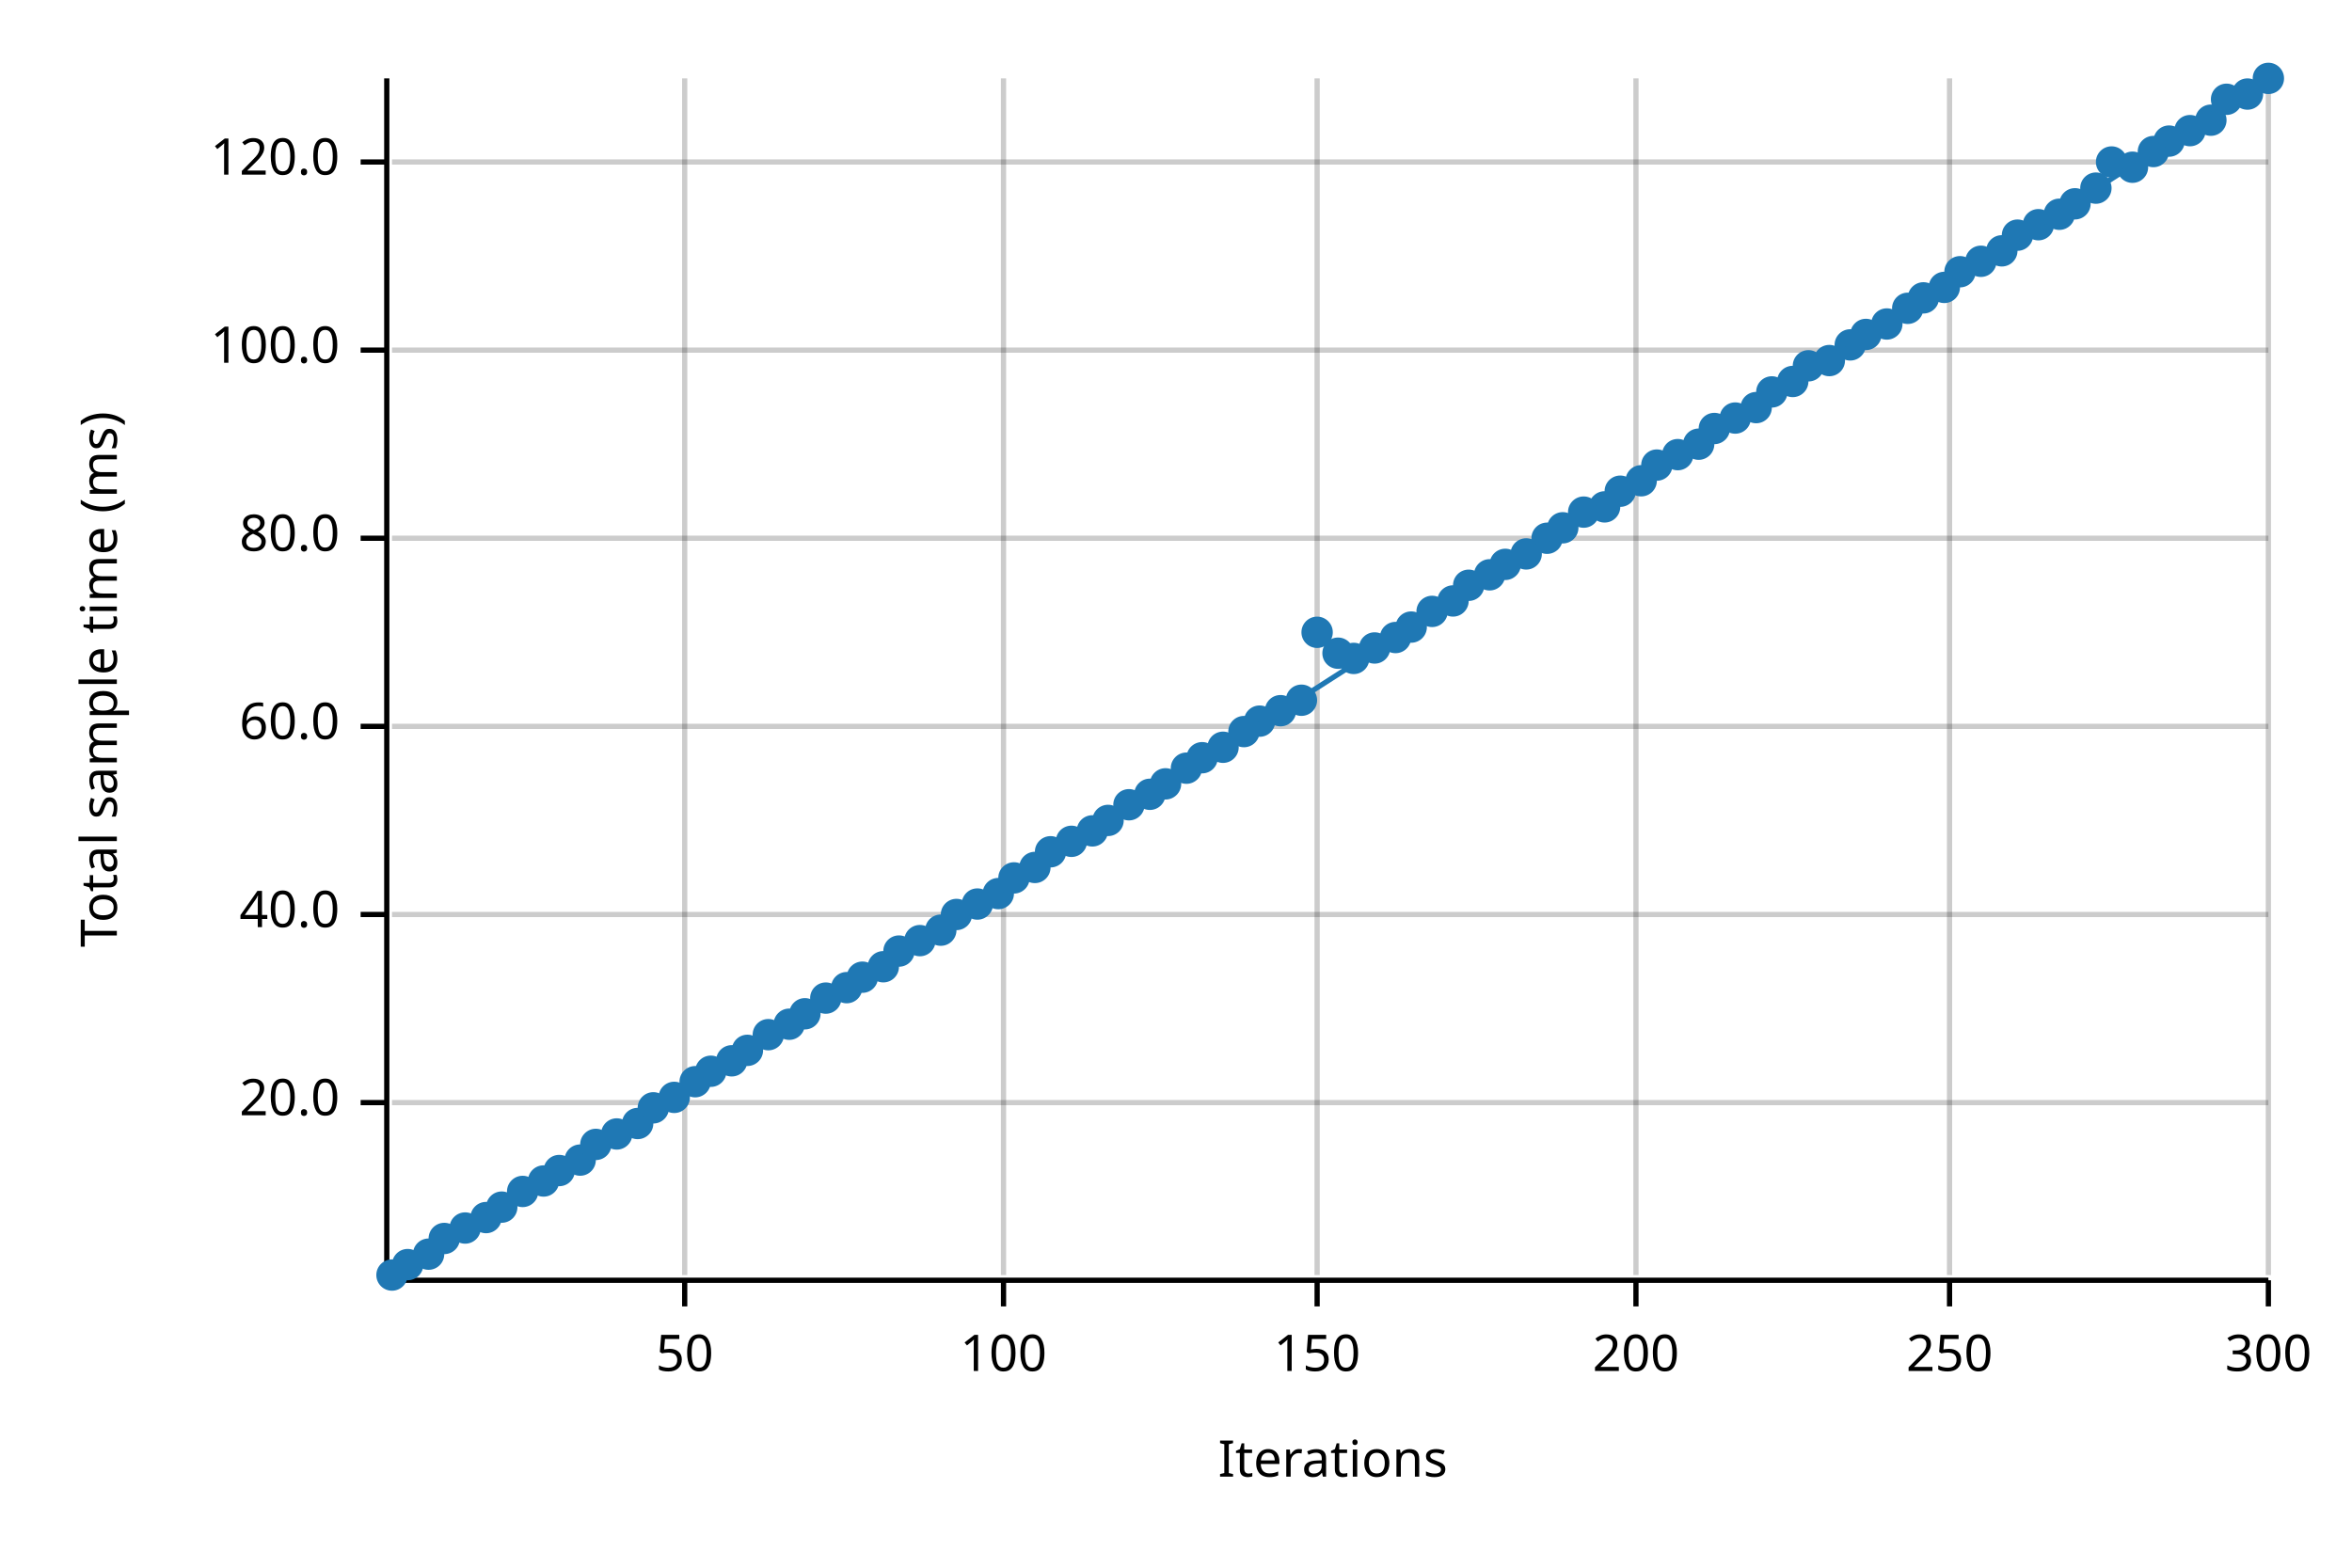
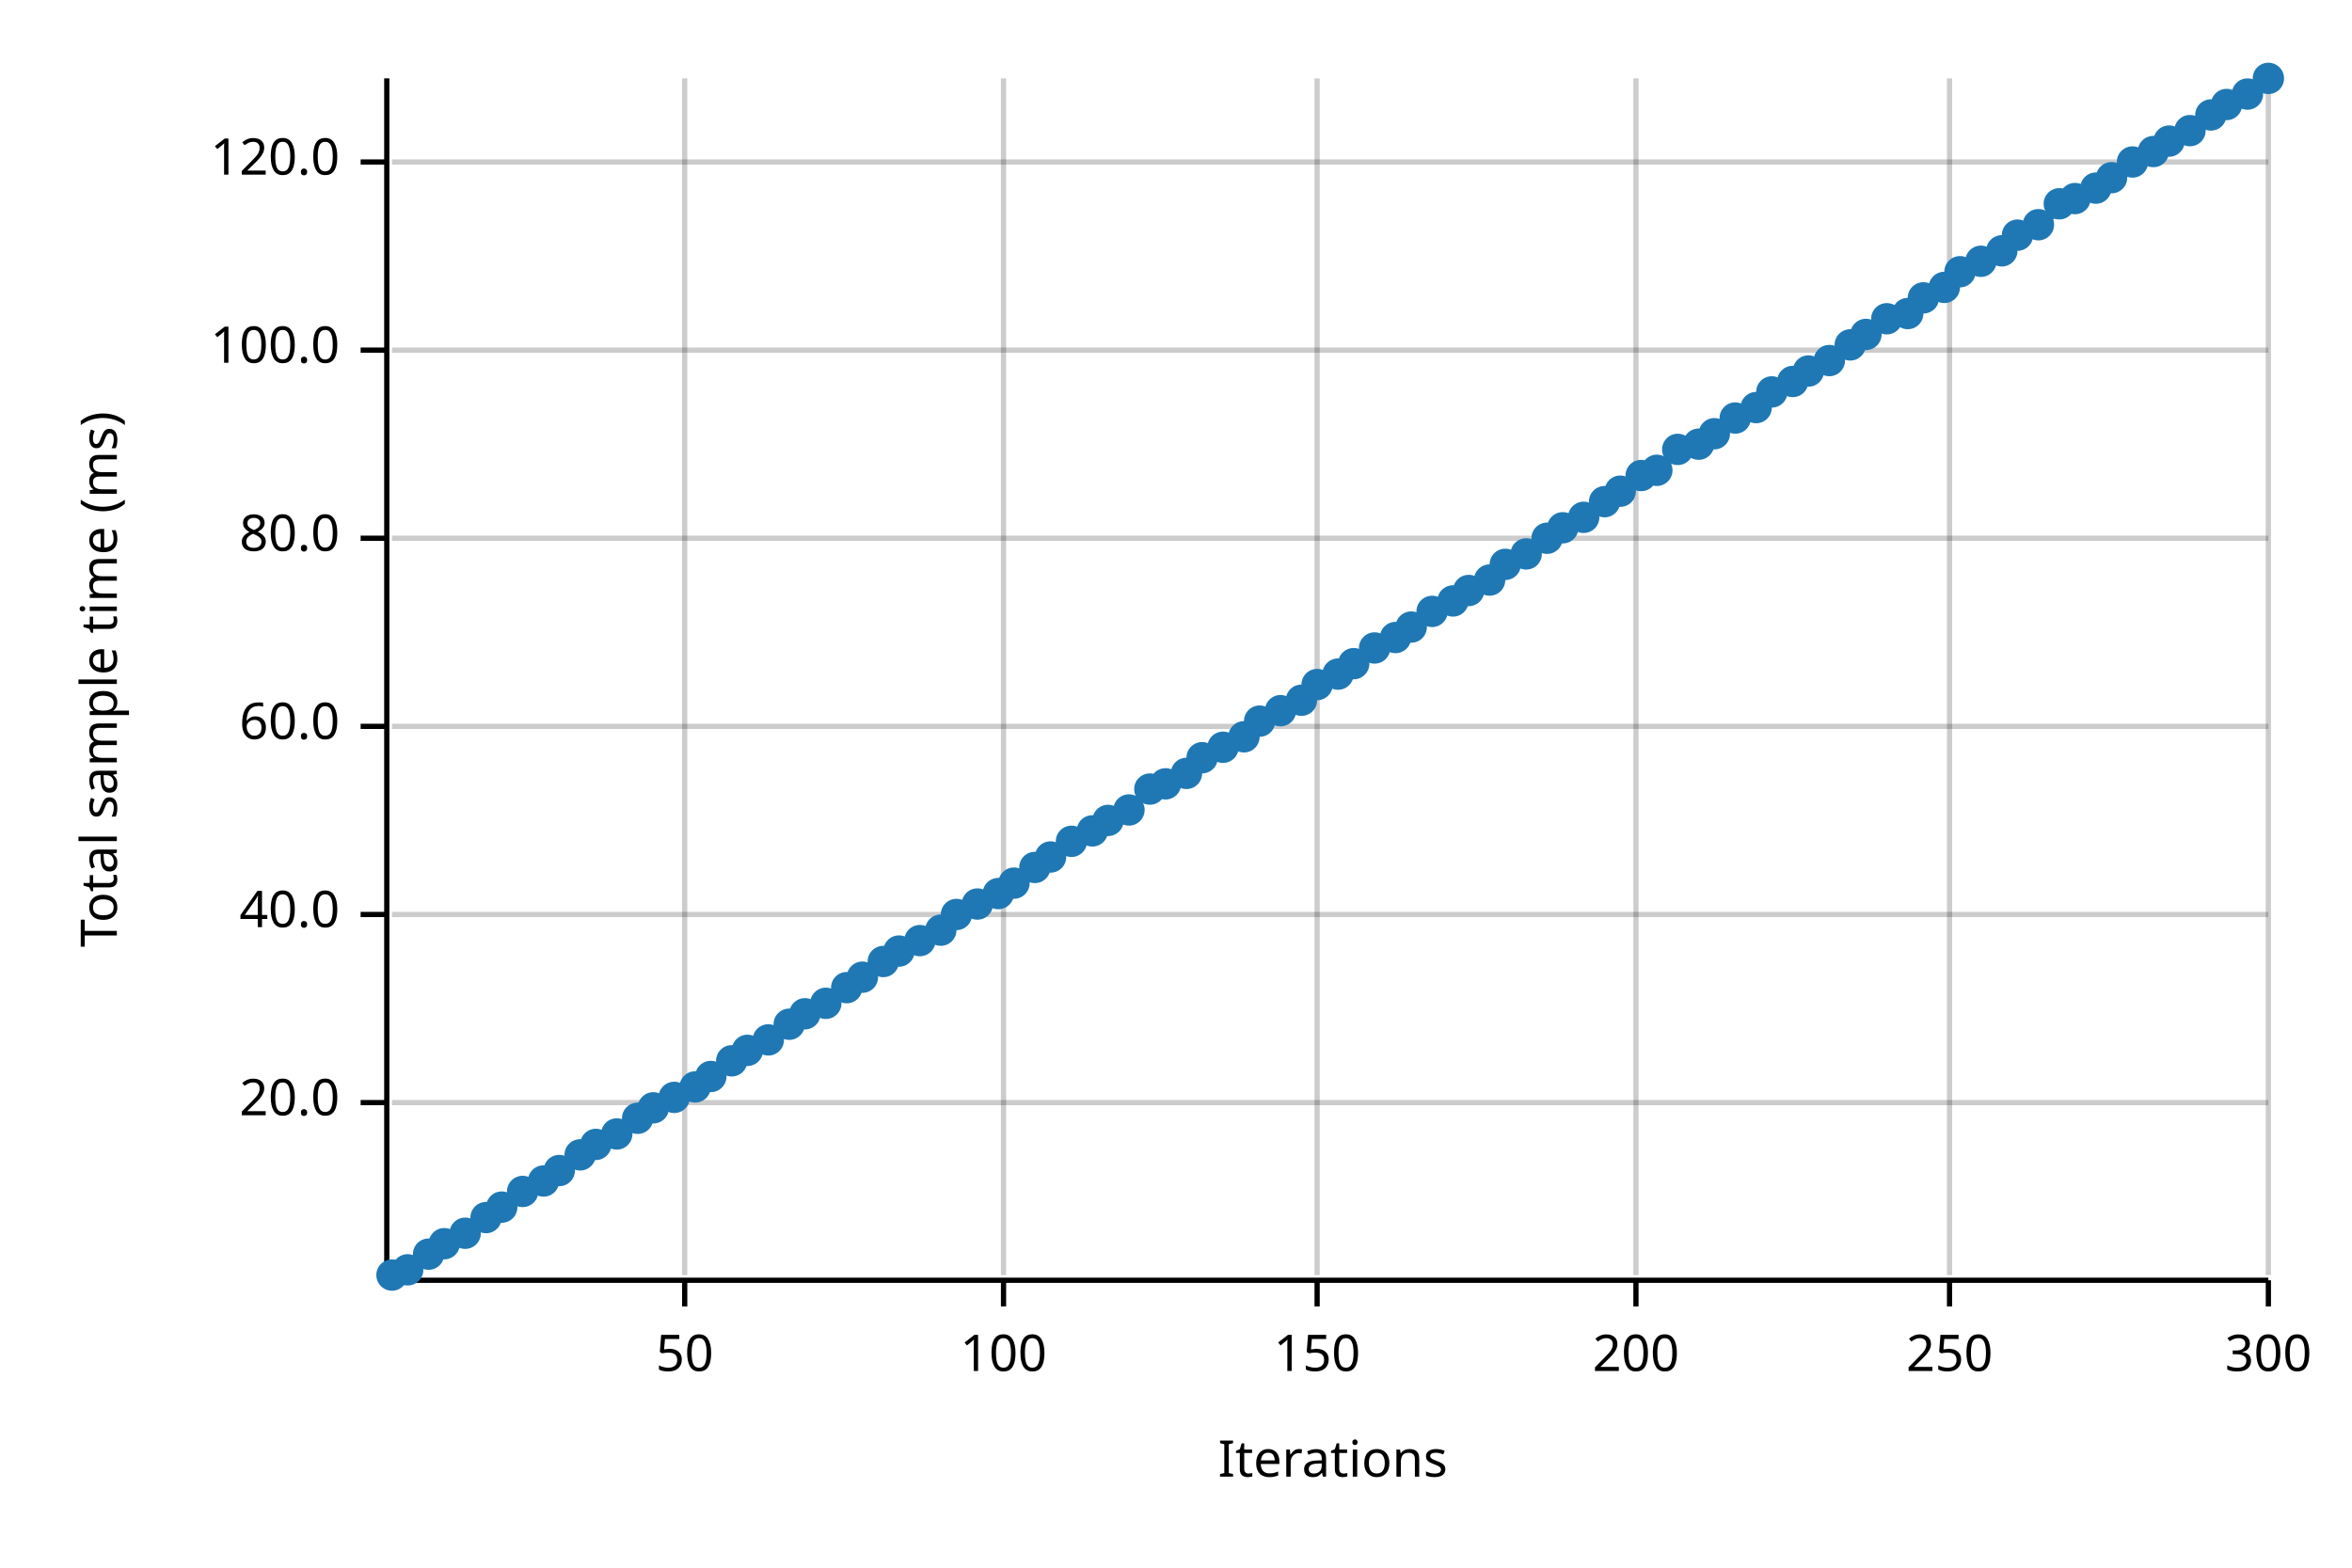
<svg xmlns="http://www.w3.org/2000/svg" width="450" height="300" viewBox="0 0 450 300">
  <text x="15" y="130" dy="0.76em" text-anchor="middle" font-family="sans-serif" font-size="9.677" opacity="1" fill="#000000" transform="rotate(270, 15, 130)">
Total sample time (ms)
</text>
  <text x="255" y="285" dy="-0.5ex" text-anchor="middle" font-family="sans-serif" font-size="9.677" opacity="1" fill="#000000">
Iterations
</text>
  <line opacity="0.2" stroke="#000000" stroke-width="1" x1="131" y1="244" x2="131" y2="15" />
  <line opacity="0.2" stroke="#000000" stroke-width="1" x1="192" y1="244" x2="192" y2="15" />
  <line opacity="0.2" stroke="#000000" stroke-width="1" x1="252" y1="244" x2="252" y2="15" />
  <line opacity="0.2" stroke="#000000" stroke-width="1" x1="313" y1="244" x2="313" y2="15" />
  <line opacity="0.2" stroke="#000000" stroke-width="1" x1="373" y1="244" x2="373" y2="15" />
  <line opacity="0.2" stroke="#000000" stroke-width="1" x1="434" y1="244" x2="434" y2="15" />
  <line opacity="0.2" stroke="#000000" stroke-width="1" x1="75" y1="211" x2="434" y2="211" />
  <line opacity="0.2" stroke="#000000" stroke-width="1" x1="75" y1="175" x2="434" y2="175" />
  <line opacity="0.2" stroke="#000000" stroke-width="1" x1="75" y1="139" x2="434" y2="139" />
  <line opacity="0.2" stroke="#000000" stroke-width="1" x1="75" y1="103" x2="434" y2="103" />
  <line opacity="0.2" stroke="#000000" stroke-width="1" x1="75" y1="67" x2="434" y2="67" />
  <line opacity="0.2" stroke="#000000" stroke-width="1" x1="75" y1="31" x2="434" y2="31" />
  <polyline fill="none" opacity="1" stroke="#000000" stroke-width="1" points="74,15 74,244 " />
  <text x="65" y="211" dy="0.5ex" text-anchor="end" font-family="sans-serif" font-size="9.677" opacity="1" fill="#000000">
20.0
</text>
  <polyline fill="none" opacity="1" stroke="#000000" stroke-width="1" points="69,211 74,211 " />
  <text x="65" y="175" dy="0.5ex" text-anchor="end" font-family="sans-serif" font-size="9.677" opacity="1" fill="#000000">
40.0
</text>
  <polyline fill="none" opacity="1" stroke="#000000" stroke-width="1" points="69,175 74,175 " />
  <text x="65" y="139" dy="0.5ex" text-anchor="end" font-family="sans-serif" font-size="9.677" opacity="1" fill="#000000">
60.0
</text>
  <polyline fill="none" opacity="1" stroke="#000000" stroke-width="1" points="69,139 74,139 " />
  <text x="65" y="103" dy="0.5ex" text-anchor="end" font-family="sans-serif" font-size="9.677" opacity="1" fill="#000000">
80.0
</text>
  <polyline fill="none" opacity="1" stroke="#000000" stroke-width="1" points="69,103 74,103 " />
  <text x="65" y="67" dy="0.5ex" text-anchor="end" font-family="sans-serif" font-size="9.677" opacity="1" fill="#000000">
100.0
</text>
  <polyline fill="none" opacity="1" stroke="#000000" stroke-width="1" points="69,67 74,67 " />
  <text x="65" y="31" dy="0.5ex" text-anchor="end" font-family="sans-serif" font-size="9.677" opacity="1" fill="#000000">
120.0
</text>
  <polyline fill="none" opacity="1" stroke="#000000" stroke-width="1" points="69,31 74,31 " />
  <polyline fill="none" opacity="1" stroke="#000000" stroke-width="1" points="75,245 434,245 " />
  <text x="131" y="255" dy="0.76em" text-anchor="middle" font-family="sans-serif" font-size="9.677" opacity="1" fill="#000000">
50
</text>
  <polyline fill="none" opacity="1" stroke="#000000" stroke-width="1" points="131,245 131,250 " />
  <text x="192" y="255" dy="0.76em" text-anchor="middle" font-family="sans-serif" font-size="9.677" opacity="1" fill="#000000">
100
</text>
  <polyline fill="none" opacity="1" stroke="#000000" stroke-width="1" points="192,245 192,250 " />
  <text x="252" y="255" dy="0.76em" text-anchor="middle" font-family="sans-serif" font-size="9.677" opacity="1" fill="#000000">
150
</text>
  <polyline fill="none" opacity="1" stroke="#000000" stroke-width="1" points="252,245 252,250 " />
  <text x="313" y="255" dy="0.76em" text-anchor="middle" font-family="sans-serif" font-size="9.677" opacity="1" fill="#000000">
200
</text>
  <polyline fill="none" opacity="1" stroke="#000000" stroke-width="1" points="313,245 313,250 " />
  <text x="373" y="255" dy="0.76em" text-anchor="middle" font-family="sans-serif" font-size="9.677" opacity="1" fill="#000000">
250
</text>
  <polyline fill="none" opacity="1" stroke="#000000" stroke-width="1" points="373,245 373,250 " />
  <text x="434" y="255" dy="0.76em" text-anchor="middle" font-family="sans-serif" font-size="9.677" opacity="1" fill="#000000">
300
</text>
  <polyline fill="none" opacity="1" stroke="#000000" stroke-width="1" points="434,245 434,250 " />
  <circle cx="75" cy="244" r="3" opacity="1" fill="#1F78B4" stroke="none" stroke-width="1" />
-   <circle cx="78" cy="242" r="3" opacity="1" fill="#1F78B4" stroke="none" stroke-width="1" />
+   <circle cx="78" cy="243" r="3" opacity="1" fill="#1F78B4" stroke="none" stroke-width="1" />
  <circle cx="82" cy="240" r="3" opacity="1" fill="#1F78B4" stroke="none" stroke-width="1" />
-   <circle cx="85" cy="237" r="3" opacity="1" fill="#1F78B4" stroke="none" stroke-width="1" />
-   <circle cx="89" cy="235" r="3" opacity="1" fill="#1F78B4" stroke="none" stroke-width="1" />
+   <circle cx="85" cy="238" r="3" opacity="1" fill="#1F78B4" stroke="none" stroke-width="1" />
+   <circle cx="89" cy="236" r="3" opacity="1" fill="#1F78B4" stroke="none" stroke-width="1" />
  <circle cx="93" cy="233" r="3" opacity="1" fill="#1F78B4" stroke="none" stroke-width="1" />
  <circle cx="96" cy="231" r="3" opacity="1" fill="#1F78B4" stroke="none" stroke-width="1" />
  <circle cx="100" cy="228" r="3" opacity="1" fill="#1F78B4" stroke="none" stroke-width="1" />
  <circle cx="104" cy="226" r="3" opacity="1" fill="#1F78B4" stroke="none" stroke-width="1" />
  <circle cx="107" cy="224" r="3" opacity="1" fill="#1F78B4" stroke="none" stroke-width="1" />
-   <circle cx="111" cy="222" r="3" opacity="1" fill="#1F78B4" stroke="none" stroke-width="1" />
+   <circle cx="111" cy="221" r="3" opacity="1" fill="#1F78B4" stroke="none" stroke-width="1" />
  <circle cx="114" cy="219" r="3" opacity="1" fill="#1F78B4" stroke="none" stroke-width="1" />
  <circle cx="118" cy="217" r="3" opacity="1" fill="#1F78B4" stroke="none" stroke-width="1" />
-   <circle cx="122" cy="215" r="3" opacity="1" fill="#1F78B4" stroke="none" stroke-width="1" />
+   <circle cx="122" cy="214" r="3" opacity="1" fill="#1F78B4" stroke="none" stroke-width="1" />
  <circle cx="125" cy="212" r="3" opacity="1" fill="#1F78B4" stroke="none" stroke-width="1" />
  <circle cx="129" cy="210" r="3" opacity="1" fill="#1F78B4" stroke="none" stroke-width="1" />
-   <circle cx="133" cy="207" r="3" opacity="1" fill="#1F78B4" stroke="none" stroke-width="1" />
-   <circle cx="136" cy="205" r="3" opacity="1" fill="#1F78B4" stroke="none" stroke-width="1" />
+   <circle cx="133" cy="208" r="3" opacity="1" fill="#1F78B4" stroke="none" stroke-width="1" />
+   <circle cx="136" cy="206" r="3" opacity="1" fill="#1F78B4" stroke="none" stroke-width="1" />
  <circle cx="140" cy="203" r="3" opacity="1" fill="#1F78B4" stroke="none" stroke-width="1" />
  <circle cx="143" cy="201" r="3" opacity="1" fill="#1F78B4" stroke="none" stroke-width="1" />
-   <circle cx="147" cy="198" r="3" opacity="1" fill="#1F78B4" stroke="none" stroke-width="1" />
+   <circle cx="147" cy="199" r="3" opacity="1" fill="#1F78B4" stroke="none" stroke-width="1" />
  <circle cx="151" cy="196" r="3" opacity="1" fill="#1F78B4" stroke="none" stroke-width="1" />
  <circle cx="154" cy="194" r="3" opacity="1" fill="#1F78B4" stroke="none" stroke-width="1" />
-   <circle cx="158" cy="191" r="3" opacity="1" fill="#1F78B4" stroke="none" stroke-width="1" />
+   <circle cx="158" cy="192" r="3" opacity="1" fill="#1F78B4" stroke="none" stroke-width="1" />
  <circle cx="162" cy="189" r="3" opacity="1" fill="#1F78B4" stroke="none" stroke-width="1" />
  <circle cx="165" cy="187" r="3" opacity="1" fill="#1F78B4" stroke="none" stroke-width="1" />
-   <circle cx="169" cy="185" r="3" opacity="1" fill="#1F78B4" stroke="none" stroke-width="1" />
+   <circle cx="169" cy="184" r="3" opacity="1" fill="#1F78B4" stroke="none" stroke-width="1" />
  <circle cx="172" cy="182" r="3" opacity="1" fill="#1F78B4" stroke="none" stroke-width="1" />
  <circle cx="176" cy="180" r="3" opacity="1" fill="#1F78B4" stroke="none" stroke-width="1" />
  <circle cx="180" cy="178" r="3" opacity="1" fill="#1F78B4" stroke="none" stroke-width="1" />
  <circle cx="183" cy="175" r="3" opacity="1" fill="#1F78B4" stroke="none" stroke-width="1" />
  <circle cx="187" cy="173" r="3" opacity="1" fill="#1F78B4" stroke="none" stroke-width="1" />
  <circle cx="191" cy="171" r="3" opacity="1" fill="#1F78B4" stroke="none" stroke-width="1" />
-   <circle cx="194" cy="168" r="3" opacity="1" fill="#1F78B4" stroke="none" stroke-width="1" />
+   <circle cx="194" cy="169" r="3" opacity="1" fill="#1F78B4" stroke="none" stroke-width="1" />
  <circle cx="198" cy="166" r="3" opacity="1" fill="#1F78B4" stroke="none" stroke-width="1" />
-   <circle cx="201" cy="163" r="3" opacity="1" fill="#1F78B4" stroke="none" stroke-width="1" />
+   <circle cx="201" cy="164" r="3" opacity="1" fill="#1F78B4" stroke="none" stroke-width="1" />
  <circle cx="205" cy="161" r="3" opacity="1" fill="#1F78B4" stroke="none" stroke-width="1" />
  <circle cx="209" cy="159" r="3" opacity="1" fill="#1F78B4" stroke="none" stroke-width="1" />
  <circle cx="212" cy="157" r="3" opacity="1" fill="#1F78B4" stroke="none" stroke-width="1" />
-   <circle cx="216" cy="154" r="3" opacity="1" fill="#1F78B4" stroke="none" stroke-width="1" />
-   <circle cx="220" cy="152" r="3" opacity="1" fill="#1F78B4" stroke="none" stroke-width="1" />
+   <circle cx="216" cy="155" r="3" opacity="1" fill="#1F78B4" stroke="none" stroke-width="1" />
+   <circle cx="220" cy="151" r="3" opacity="1" fill="#1F78B4" stroke="none" stroke-width="1" />
  <circle cx="223" cy="150" r="3" opacity="1" fill="#1F78B4" stroke="none" stroke-width="1" />
-   <circle cx="227" cy="147" r="3" opacity="1" fill="#1F78B4" stroke="none" stroke-width="1" />
+   <circle cx="227" cy="148" r="3" opacity="1" fill="#1F78B4" stroke="none" stroke-width="1" />
  <circle cx="230" cy="145" r="3" opacity="1" fill="#1F78B4" stroke="none" stroke-width="1" />
  <circle cx="234" cy="143" r="3" opacity="1" fill="#1F78B4" stroke="none" stroke-width="1" />
-   <circle cx="238" cy="140" r="3" opacity="1" fill="#1F78B4" stroke="none" stroke-width="1" />
+   <circle cx="238" cy="141" r="3" opacity="1" fill="#1F78B4" stroke="none" stroke-width="1" />
  <circle cx="241" cy="138" r="3" opacity="1" fill="#1F78B4" stroke="none" stroke-width="1" />
  <circle cx="245" cy="136" r="3" opacity="1" fill="#1F78B4" stroke="none" stroke-width="1" />
  <circle cx="249" cy="134" r="3" opacity="1" fill="#1F78B4" stroke="none" stroke-width="1" />
-   <circle cx="252" cy="121" r="3" opacity="1" fill="#1F78B4" stroke="none" stroke-width="1" />
-   <circle cx="256" cy="125" r="3" opacity="1" fill="#1F78B4" stroke="none" stroke-width="1" />
-   <circle cx="259" cy="126" r="3" opacity="1" fill="#1F78B4" stroke="none" stroke-width="1" />
+   <circle cx="252" cy="131" r="3" opacity="1" fill="#1F78B4" stroke="none" stroke-width="1" />
+   <circle cx="256" cy="129" r="3" opacity="1" fill="#1F78B4" stroke="none" stroke-width="1" />
+   <circle cx="259" cy="127" r="3" opacity="1" fill="#1F78B4" stroke="none" stroke-width="1" />
  <circle cx="263" cy="124" r="3" opacity="1" fill="#1F78B4" stroke="none" stroke-width="1" />
  <circle cx="267" cy="122" r="3" opacity="1" fill="#1F78B4" stroke="none" stroke-width="1" />
  <circle cx="270" cy="120" r="3" opacity="1" fill="#1F78B4" stroke="none" stroke-width="1" />
  <circle cx="274" cy="117" r="3" opacity="1" fill="#1F78B4" stroke="none" stroke-width="1" />
  <circle cx="278" cy="115" r="3" opacity="1" fill="#1F78B4" stroke="none" stroke-width="1" />
-   <circle cx="281" cy="112" r="3" opacity="1" fill="#1F78B4" stroke="none" stroke-width="1" />
-   <circle cx="285" cy="110" r="3" opacity="1" fill="#1F78B4" stroke="none" stroke-width="1" />
+   <circle cx="281" cy="113" r="3" opacity="1" fill="#1F78B4" stroke="none" stroke-width="1" />
+   <circle cx="285" cy="111" r="3" opacity="1" fill="#1F78B4" stroke="none" stroke-width="1" />
  <circle cx="288" cy="108" r="3" opacity="1" fill="#1F78B4" stroke="none" stroke-width="1" />
  <circle cx="292" cy="106" r="3" opacity="1" fill="#1F78B4" stroke="none" stroke-width="1" />
  <circle cx="296" cy="103" r="3" opacity="1" fill="#1F78B4" stroke="none" stroke-width="1" />
  <circle cx="299" cy="101" r="3" opacity="1" fill="#1F78B4" stroke="none" stroke-width="1" />
-   <circle cx="303" cy="98" r="3" opacity="1" fill="#1F78B4" stroke="none" stroke-width="1" />
-   <circle cx="307" cy="97" r="3" opacity="1" fill="#1F78B4" stroke="none" stroke-width="1" />
+   <circle cx="303" cy="99" r="3" opacity="1" fill="#1F78B4" stroke="none" stroke-width="1" />
+   <circle cx="307" cy="96" r="3" opacity="1" fill="#1F78B4" stroke="none" stroke-width="1" />
  <circle cx="310" cy="94" r="3" opacity="1" fill="#1F78B4" stroke="none" stroke-width="1" />
-   <circle cx="314" cy="92" r="3" opacity="1" fill="#1F78B4" stroke="none" stroke-width="1" />
-   <circle cx="317" cy="89" r="3" opacity="1" fill="#1F78B4" stroke="none" stroke-width="1" />
-   <circle cx="321" cy="87" r="3" opacity="1" fill="#1F78B4" stroke="none" stroke-width="1" />
+   <circle cx="314" cy="91" r="3" opacity="1" fill="#1F78B4" stroke="none" stroke-width="1" />
+   <circle cx="317" cy="90" r="3" opacity="1" fill="#1F78B4" stroke="none" stroke-width="1" />
+   <circle cx="321" cy="86" r="3" opacity="1" fill="#1F78B4" stroke="none" stroke-width="1" />
  <circle cx="325" cy="85" r="3" opacity="1" fill="#1F78B4" stroke="none" stroke-width="1" />
-   <circle cx="328" cy="82" r="3" opacity="1" fill="#1F78B4" stroke="none" stroke-width="1" />
+   <circle cx="328" cy="83" r="3" opacity="1" fill="#1F78B4" stroke="none" stroke-width="1" />
  <circle cx="332" cy="80" r="3" opacity="1" fill="#1F78B4" stroke="none" stroke-width="1" />
  <circle cx="336" cy="78" r="3" opacity="1" fill="#1F78B4" stroke="none" stroke-width="1" />
  <circle cx="339" cy="75" r="3" opacity="1" fill="#1F78B4" stroke="none" stroke-width="1" />
  <circle cx="343" cy="73" r="3" opacity="1" fill="#1F78B4" stroke="none" stroke-width="1" />
-   <circle cx="346" cy="70" r="3" opacity="1" fill="#1F78B4" stroke="none" stroke-width="1" />
+   <circle cx="346" cy="71" r="3" opacity="1" fill="#1F78B4" stroke="none" stroke-width="1" />
  <circle cx="350" cy="69" r="3" opacity="1" fill="#1F78B4" stroke="none" stroke-width="1" />
  <circle cx="354" cy="66" r="3" opacity="1" fill="#1F78B4" stroke="none" stroke-width="1" />
  <circle cx="357" cy="64" r="3" opacity="1" fill="#1F78B4" stroke="none" stroke-width="1" />
-   <circle cx="361" cy="62" r="3" opacity="1" fill="#1F78B4" stroke="none" stroke-width="1" />
-   <circle cx="365" cy="59" r="3" opacity="1" fill="#1F78B4" stroke="none" stroke-width="1" />
+   <circle cx="361" cy="61" r="3" opacity="1" fill="#1F78B4" stroke="none" stroke-width="1" />
+   <circle cx="365" cy="60" r="3" opacity="1" fill="#1F78B4" stroke="none" stroke-width="1" />
  <circle cx="368" cy="57" r="3" opacity="1" fill="#1F78B4" stroke="none" stroke-width="1" />
  <circle cx="372" cy="55" r="3" opacity="1" fill="#1F78B4" stroke="none" stroke-width="1" />
  <circle cx="375" cy="52" r="3" opacity="1" fill="#1F78B4" stroke="none" stroke-width="1" />
  <circle cx="379" cy="50" r="3" opacity="1" fill="#1F78B4" stroke="none" stroke-width="1" />
  <circle cx="383" cy="48" r="3" opacity="1" fill="#1F78B4" stroke="none" stroke-width="1" />
  <circle cx="386" cy="45" r="3" opacity="1" fill="#1F78B4" stroke="none" stroke-width="1" />
  <circle cx="390" cy="43" r="3" opacity="1" fill="#1F78B4" stroke="none" stroke-width="1" />
-   <circle cx="394" cy="41" r="3" opacity="1" fill="#1F78B4" stroke="none" stroke-width="1" />
-   <circle cx="397" cy="39" r="3" opacity="1" fill="#1F78B4" stroke="none" stroke-width="1" />
+   <circle cx="394" cy="39" r="3" opacity="1" fill="#1F78B4" stroke="none" stroke-width="1" />
+   <circle cx="397" cy="38" r="3" opacity="1" fill="#1F78B4" stroke="none" stroke-width="1" />
  <circle cx="401" cy="36" r="3" opacity="1" fill="#1F78B4" stroke="none" stroke-width="1" />
-   <circle cx="404" cy="31" r="3" opacity="1" fill="#1F78B4" stroke="none" stroke-width="1" />
-   <circle cx="408" cy="32" r="3" opacity="1" fill="#1F78B4" stroke="none" stroke-width="1" />
+   <circle cx="404" cy="34" r="3" opacity="1" fill="#1F78B4" stroke="none" stroke-width="1" />
+   <circle cx="408" cy="31" r="3" opacity="1" fill="#1F78B4" stroke="none" stroke-width="1" />
  <circle cx="412" cy="29" r="3" opacity="1" fill="#1F78B4" stroke="none" stroke-width="1" />
  <circle cx="415" cy="27" r="3" opacity="1" fill="#1F78B4" stroke="none" stroke-width="1" />
  <circle cx="419" cy="25" r="3" opacity="1" fill="#1F78B4" stroke="none" stroke-width="1" />
-   <circle cx="423" cy="23" r="3" opacity="1" fill="#1F78B4" stroke="none" stroke-width="1" />
-   <circle cx="426" cy="19" r="3" opacity="1" fill="#1F78B4" stroke="none" stroke-width="1" />
+   <circle cx="423" cy="22" r="3" opacity="1" fill="#1F78B4" stroke="none" stroke-width="1" />
+   <circle cx="426" cy="20" r="3" opacity="1" fill="#1F78B4" stroke="none" stroke-width="1" />
  <circle cx="430" cy="18" r="3" opacity="1" fill="#1F78B4" stroke="none" stroke-width="1" />
  <circle cx="434" cy="15" r="3" opacity="1" fill="#1F78B4" stroke="none" stroke-width="1" />
  <polyline fill="none" opacity="1" stroke="#1F78B4" stroke-width="1" points="75,245 434,15 " />
  <polygon opacity="0.25" fill="#1F78B4" points="75,245 434,15 434,15 " />
</svg>
